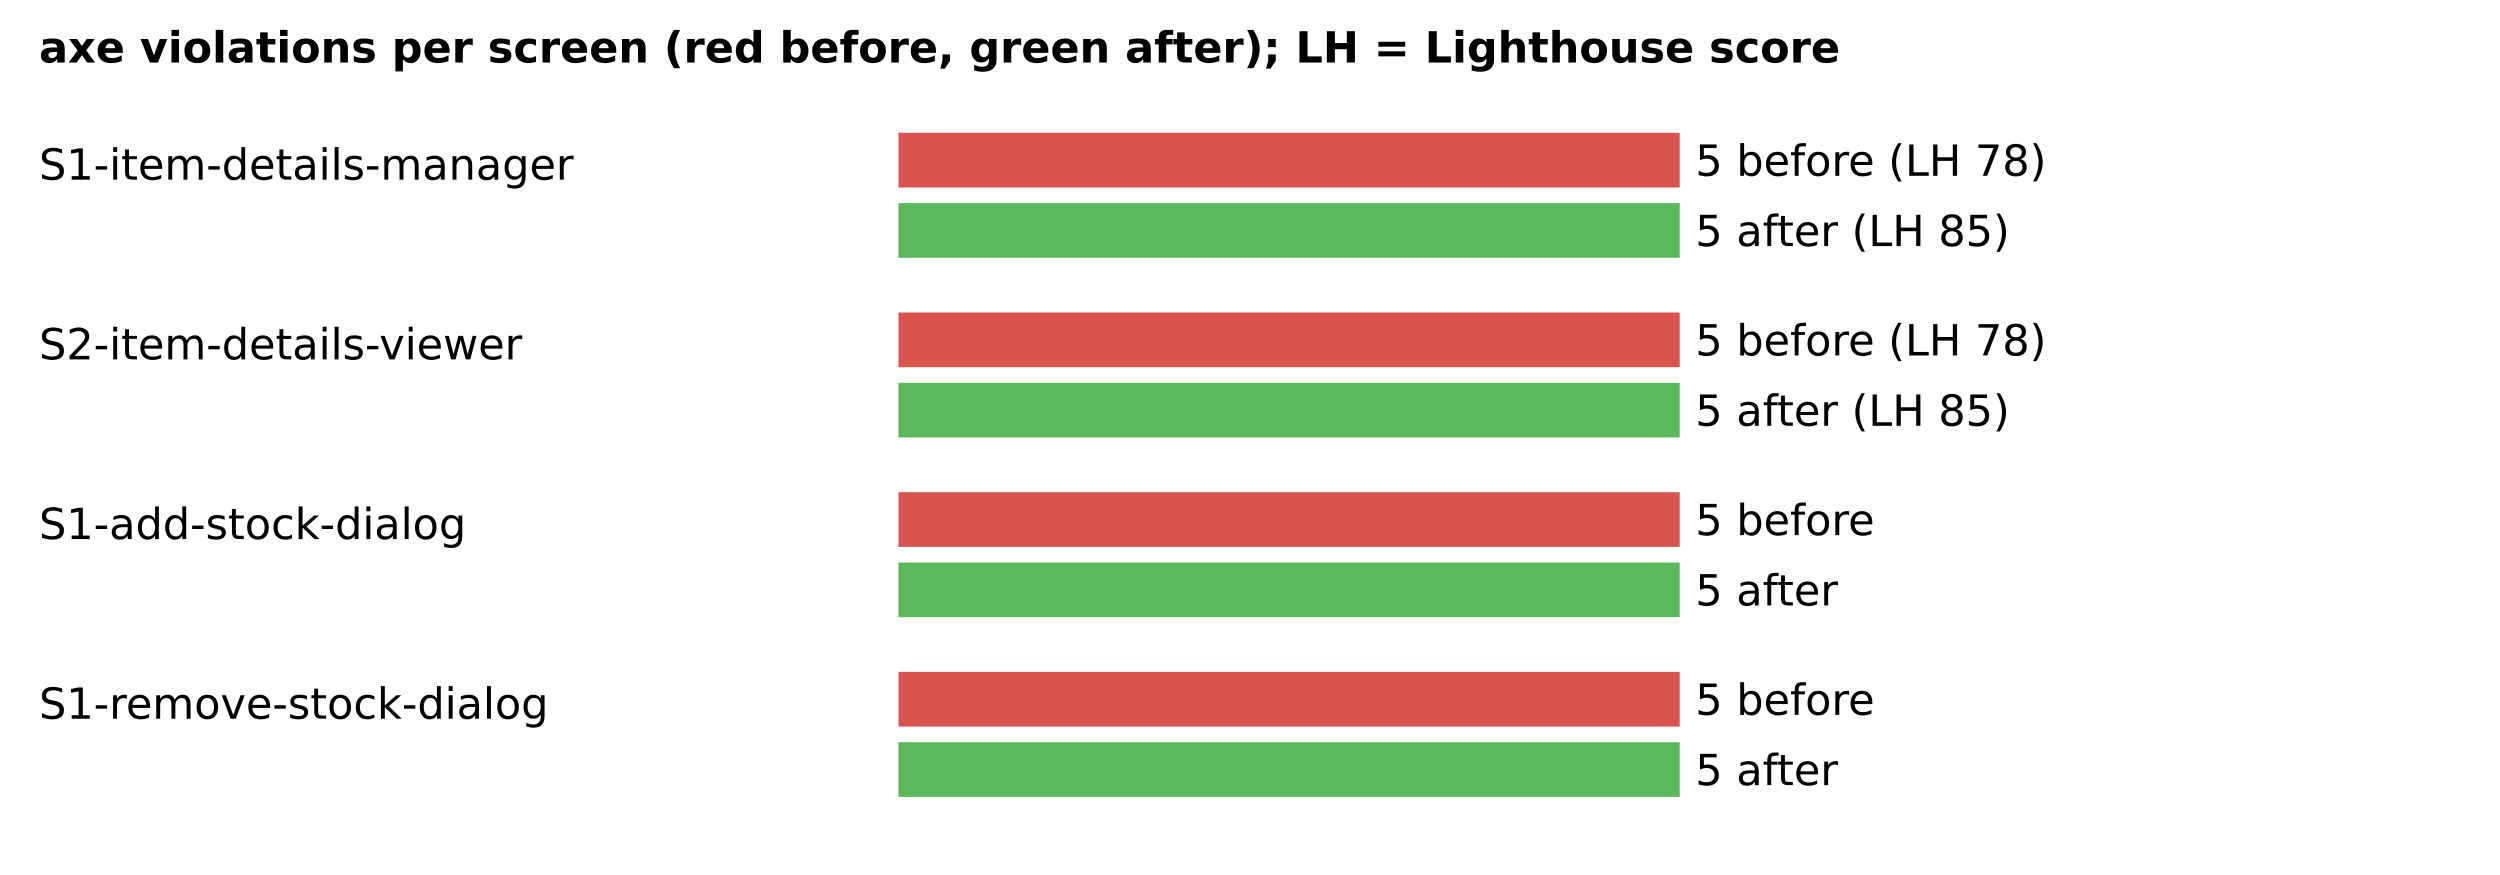
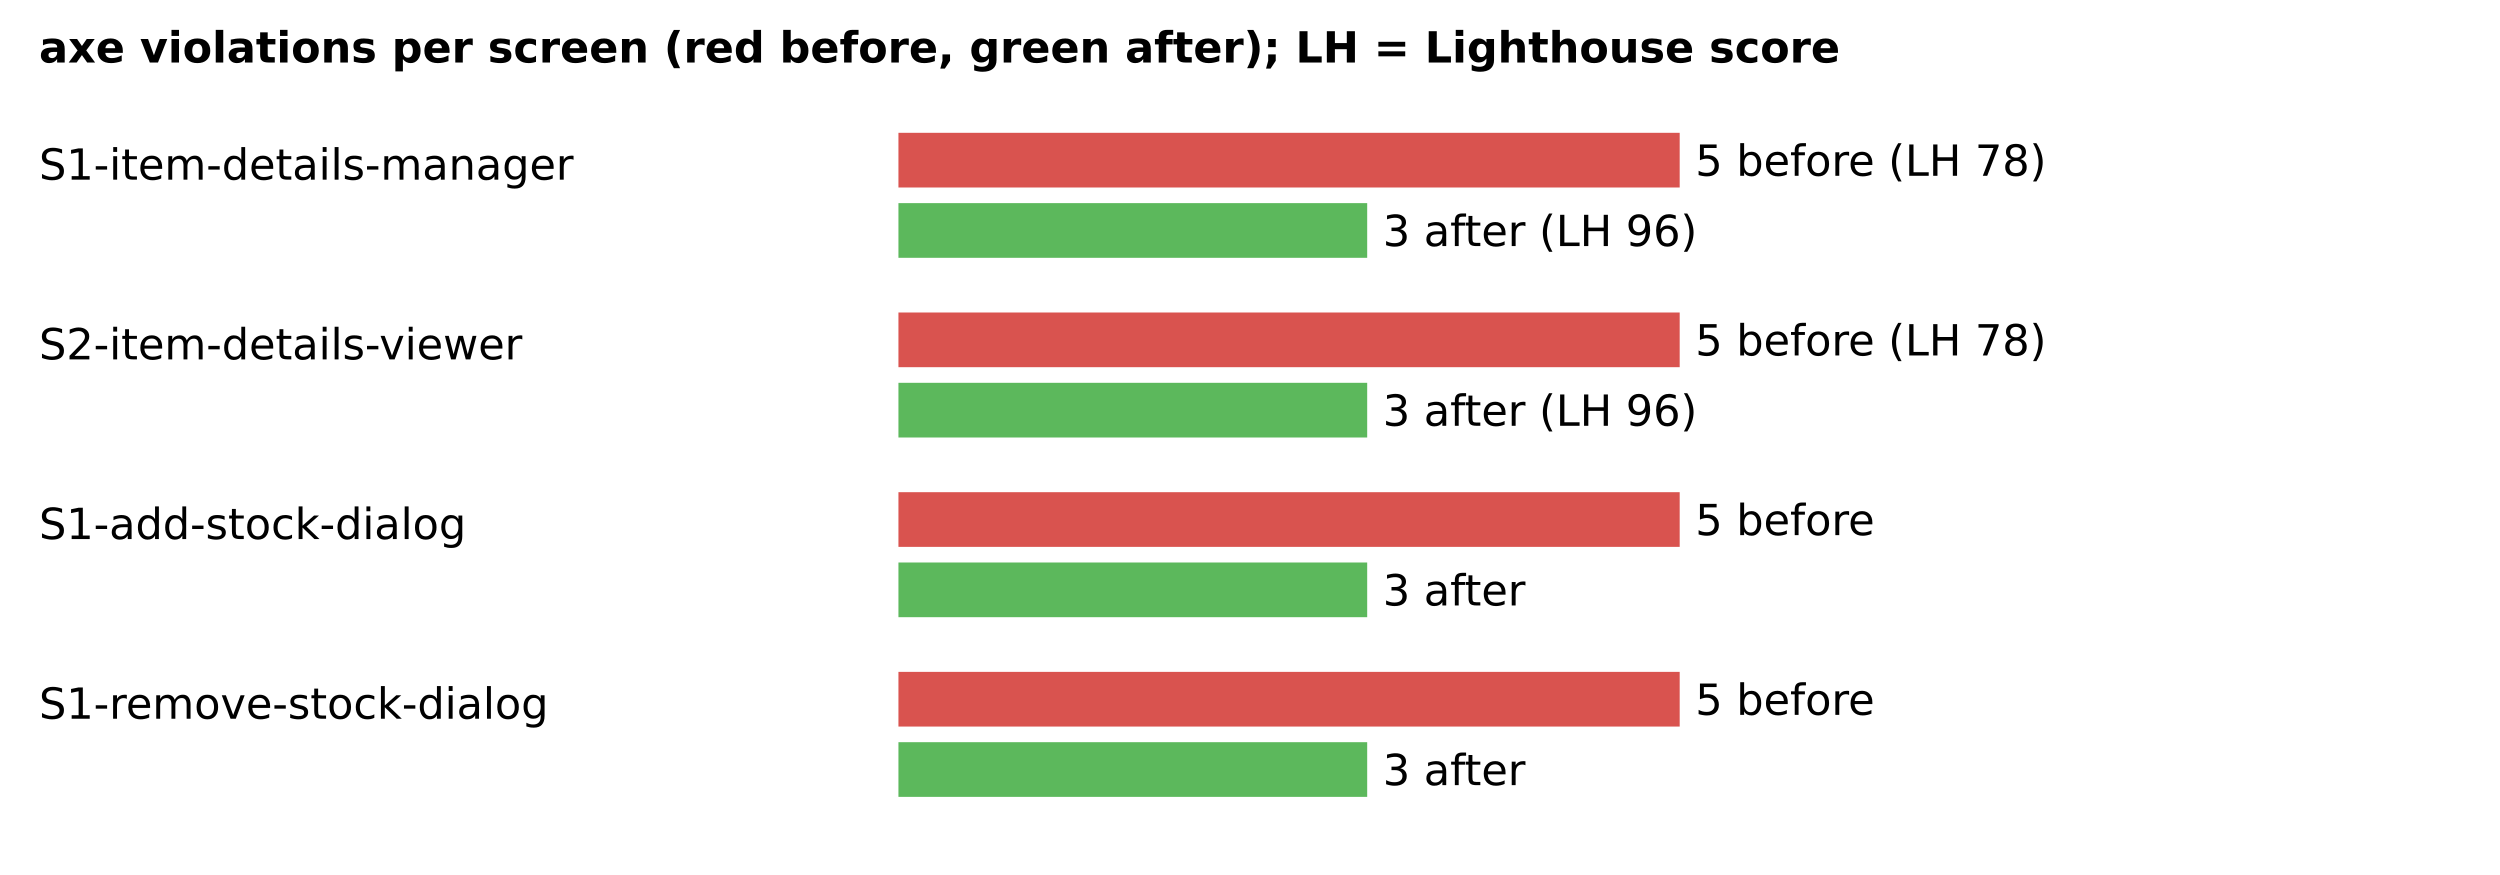
<svg xmlns="http://www.w3.org/2000/svg" viewBox="0 0 640 224" width="640" font-family="DejaVu Sans,Arial" font-size="11">
  <rect width="640" height="224" fill="#fff" />
  <text x="10" y="16" font-weight="bold">axe violations per screen (red before, green after); LH = Lighthouse score</text>
  <text x="10" y="46">S1-item-details-manager</text>
  <rect x="230" y="34" width="200" height="14" fill="#d9534f" />
  <text x="434" y="45">5 before (LH 78)</text>
-   <rect x="230" y="52" width="200" height="14" fill="#5cb85c" />
-   <text x="434" y="63">5 after (LH 85)</text>
+   <rect x="230" y="52" width="120" height="14" fill="#5cb85c" />
+   <text x="354" y="63">3 after (LH 96)</text>
  <text x="10" y="92">S2-item-details-viewer</text>
  <rect x="230" y="80" width="200" height="14" fill="#d9534f" />
  <text x="434" y="91">5 before (LH 78)</text>
-   <rect x="230" y="98" width="200" height="14" fill="#5cb85c" />
-   <text x="434" y="109">5 after (LH 85)</text>
+   <rect x="230" y="98" width="120" height="14" fill="#5cb85c" />
+   <text x="354" y="109">3 after (LH 96)</text>
  <text x="10" y="138">S1-add-stock-dialog</text>
  <rect x="230" y="126" width="200" height="14" fill="#d9534f" />
  <text x="434" y="137">5 before</text>
-   <rect x="230" y="144" width="200" height="14" fill="#5cb85c" />
-   <text x="434" y="155">5 after</text>
+   <rect x="230" y="144" width="120" height="14" fill="#5cb85c" />
+   <text x="354" y="155">3 after</text>
  <text x="10" y="184">S1-remove-stock-dialog</text>
  <rect x="230" y="172" width="200" height="14" fill="#d9534f" />
  <text x="434" y="183">5 before</text>
-   <rect x="230" y="190" width="200" height="14" fill="#5cb85c" />
-   <text x="434" y="201">5 after</text>
+   <rect x="230" y="190" width="120" height="14" fill="#5cb85c" />
+   <text x="354" y="201">3 after</text>
</svg>
